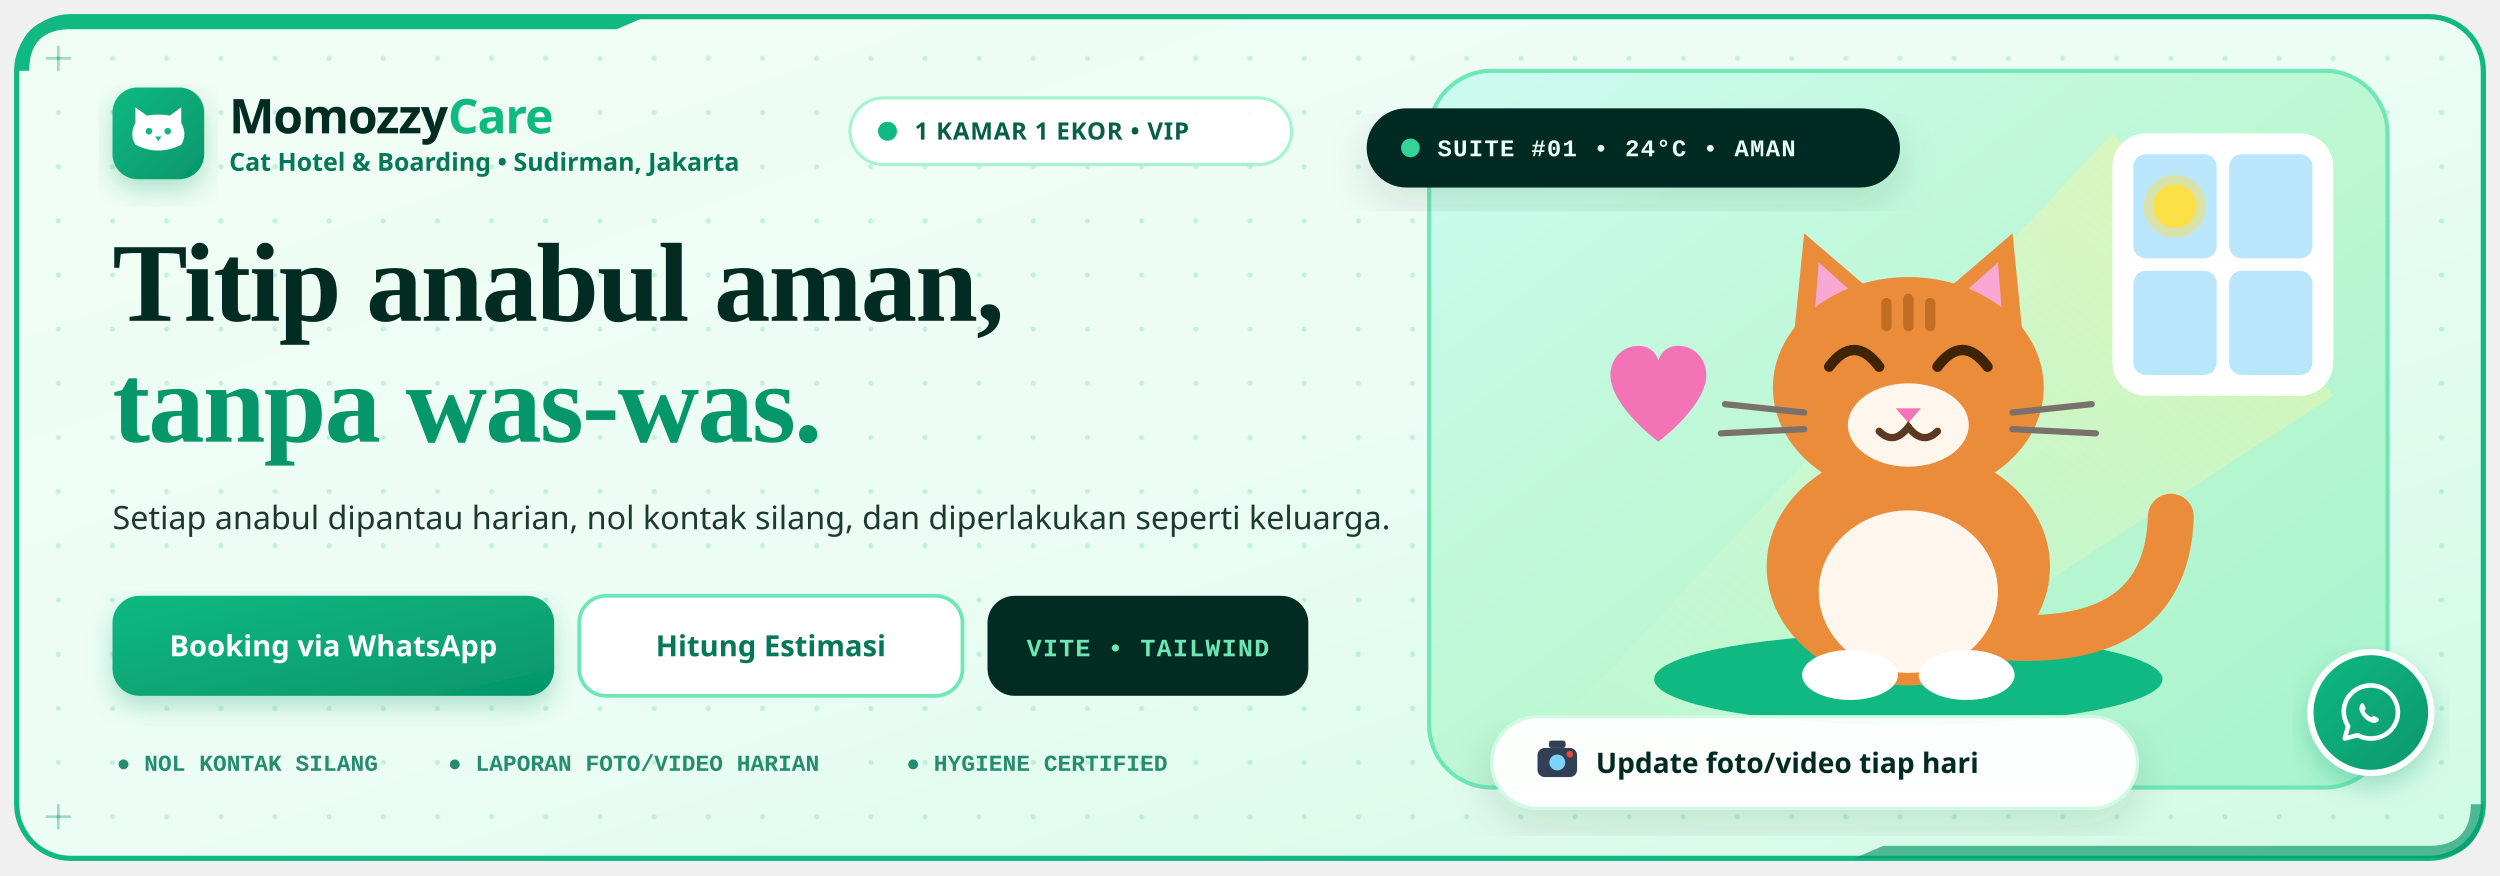
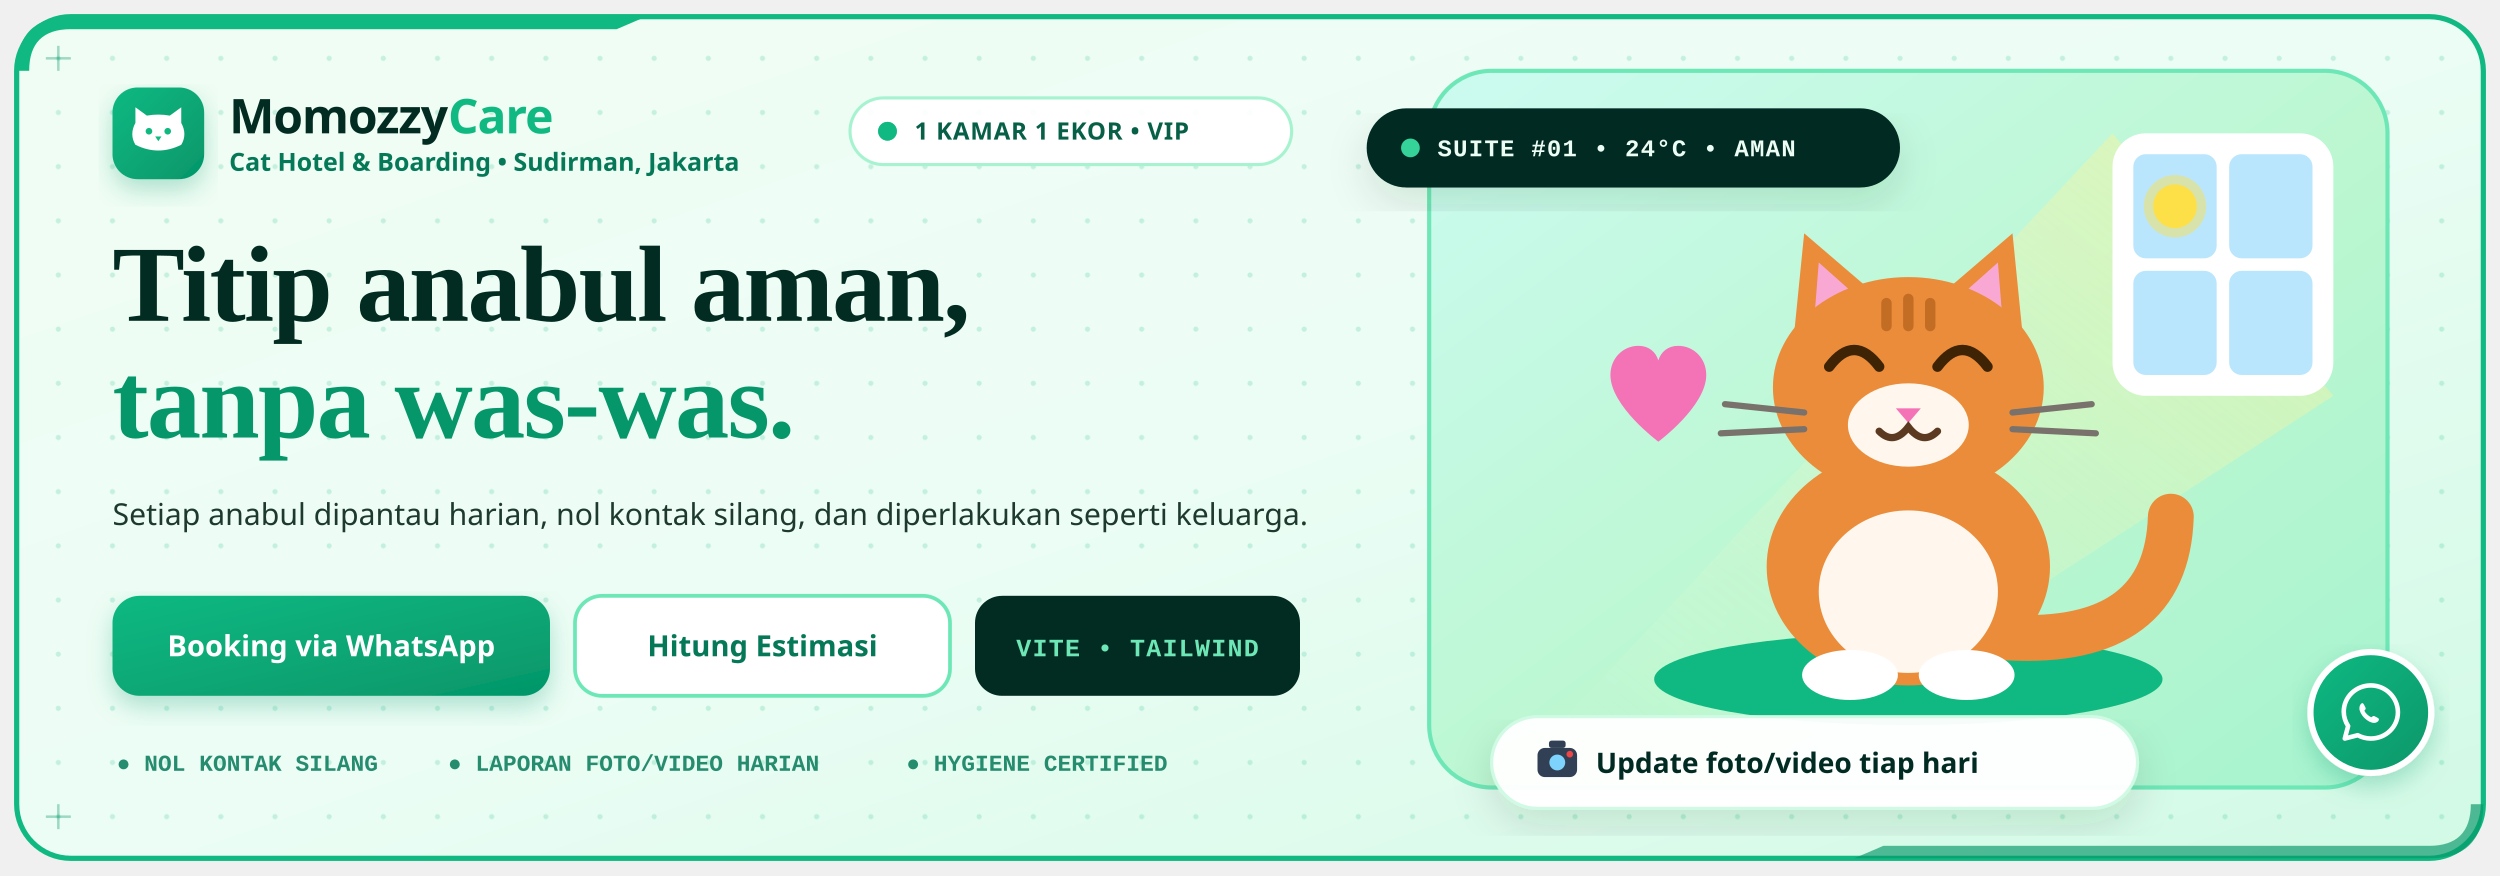
- <svg xmlns="http://www.w3.org/2000/svg" viewBox="0 0 1200 420" width="100%" height="100%">
+ <svg xmlns="http://www.w3.org/2000/svg" viewBox="0 0 1200 420" width="1200" height="420">
  <defs>
    <linearGradient id="mintBg" x1="0%" y1="0%" x2="100%" y2="100%">
      <stop offset="0%" stop-color="#f0fdf4" />
      <stop offset="50%" stop-color="#ecfdf5" />
      <stop offset="100%" stop-color="#d1fae5" />
    </linearGradient>
    <linearGradient id="cardMint" x1="0%" y1="0%" x2="100%" y2="100%">
      <stop offset="0%" stop-color="#ccfbf1" />
      <stop offset="55%" stop-color="#bbf7d0" />
      <stop offset="100%" stop-color="#a7f3d0" />
    </linearGradient>
    <linearGradient id="sunBeam" x1="100%" y1="0%" x2="0%" y2="100%">
      <stop offset="0%" stop-color="#fef08a" stop-opacity="0.48" />
      <stop offset="65%" stop-color="#fef9c3" stop-opacity="0.14" />
      <stop offset="100%" stop-color="#ffffff" stop-opacity="0" />
    </linearGradient>
    <linearGradient id="emeraldBtn" x1="0%" y1="0%" x2="100%" y2="100%">
      <stop offset="0%" stop-color="#10b981" />
      <stop offset="100%" stop-color="#059669" />
    </linearGradient>
    <linearGradient id="btnSheen" x1="0%" y1="0%" x2="100%" y2="0%">
      <stop offset="0%" stop-color="#ffffff" stop-opacity="0" />
      <stop offset="50%" stop-color="#ffffff" stop-opacity="0.45" />
      <stop offset="100%" stop-color="#ffffff" stop-opacity="0" />
    </linearGradient>
    <clipPath id="primaryBtnClip">
-       <rect x="54" y="286" width="212" height="48" rx="13" />
+       <rect x="54" y="286" width="210" height="48" rx="13" />
    </clipPath>
    <clipPath id="rightCardClip">
      <rect x="686" y="34" width="460" height="344" rx="30" />
    </clipPath>
    <pattern id="dotGrid" width="26" height="26" patternUnits="userSpaceOnUse">
      <circle cx="2" cy="2" r="1.25" fill="#10b981" fill-opacity="0.18" />
      <animateTransform attributeName="patternTransform" type="translate" from="0 0" to="26 26" dur="16s" repeatCount="indefinite" />
    </pattern>
    <filter id="glassShadow" x="-15%" y="-15%" width="130%" height="145%">
      <feDropShadow dx="0" dy="8" stdDeviation="10" flood-color="#022c22" flood-opacity="0.12" />
    </filter>
    <filter id="btnShadow" x="-15%" y="-15%" width="130%" height="145%">
      <feDropShadow dx="0" dy="5" stdDeviation="6" flood-color="#059669" flood-opacity="0.28" />
    </filter>
  </defs>
  <rect x="8" y="8" width="1184" height="404" rx="26" fill="url(#mintBg)" stroke="#10b981" stroke-width="2.5" />
  <rect x="8" y="8" width="1184" height="404" rx="26" fill="url(#dotGrid)" />
  <path d="M 8 34 Q 8 8 34 8 L 310 8 L 296 14 L 34 14 Q 14 14 14 34 Z" fill="#10b981" />
  <path d="M 1192 386 Q 1192 412 1166 412 L 890 412 L 904 406 L 1166 406 Q 1186 406 1186 386 Z" fill="#059669" opacity="0.65" />
  <g stroke="#059669" stroke-width="1.2" stroke-opacity="0.35">
    <line x1="28" y1="22" x2="28" y2="34" />
    <line x1="22" y1="28" x2="34" y2="28" />
    <line x1="28" y1="386" x2="28" y2="398" />
    <line x1="22" y1="392" x2="34" y2="392" />
  </g>
  <g>
    <rect x="54" y="42" width="44" height="44" rx="12" fill="url(#emeraldBtn)" filter="url(#btnShadow)" />
    <path d="M 65 59 L 65 51.5 L 70.5 55.5 Q 76 54.5 81.5 55.5 L 87 51.5 L 87 59 Q 90 64.5 87 69.5 Q 76 75 65 69.5 Q 62 64.5 65 59 Z" fill="#ffffff" />
    <circle cx="71.5" cy="63" r="1.6" fill="#10b981" />
    <circle cx="80.5" cy="63" r="1.6" fill="#10b981" />
    <polygon points="74.5,65.5 77.5,65.5 76,67.8" fill="#10b981" />
  </g>
  <text x="110" y="64" font-family="'Segoe UI', system-ui, -apple-system, sans-serif" font-size="23" font-weight="800" fill="#022c22" letter-spacing="-0.5">
    Momozzy<tspan fill="#10b981">Care</tspan>
  </text>
  <text x="110" y="82" font-family="'Segoe UI', system-ui, -apple-system, sans-serif" font-size="12" font-weight="600" fill="#047857">
    Cat Hotel &amp; Boarding • Sudirman, Jakarta
  </text>
  <g>
    <rect x="408" y="47" width="212" height="32" rx="16" fill="#ffffff" fill-opacity="0.92" stroke="#a7f3d0" stroke-width="1.5" />
    <circle cx="426" cy="63" r="4.5" fill="#10b981" opacity="0.75">
      <animate attributeName="r" values="4.5;10.5;4.5" dur="2.2s" repeatCount="indefinite" />
      <animate attributeName="opacity" values="0.8;0;0.8" dur="2.2s" repeatCount="indefinite" />
    </circle>
    <circle cx="426" cy="63" r="4.5" fill="#10b981" />
    <text x="439" y="67" font-family="'Segoe UI', system-ui, sans-serif" font-size="11.5" font-weight="700" fill="#065f46" letter-spacing="0.4">
      1 KAMAR 1 EKOR • VIP
    </text>
  </g>
-   <text x="54" y="154" font-family="Georgia, 'Times New Roman', serif" font-size="54" font-weight="bold" fill="#022c22" letter-spacing="-0.8">
+   <text x="54" y="154" font-family="Georgia, 'Times New Roman', serif" font-size="52" font-weight="bold" fill="#022c22" letter-spacing="-0.8">
    Titip anabul aman,
  </text>
-   <text x="54" y="212" font-family="Georgia, 'Times New Roman', serif" font-size="54" font-weight="bold" fill="#059669" letter-spacing="-0.8">
+   <text x="54" y="210" font-family="Georgia, 'Times New Roman', serif" font-size="52" font-weight="bold" fill="#059669" letter-spacing="-0.8">
    tanpa was-was.
  </text>
-   <text x="54" y="254" font-family="'Segoe UI', system-ui, -apple-system, sans-serif" font-size="15.5" font-weight="500" fill="#1e3a2f">
+   <text x="54" y="252" font-family="'Segoe UI', system-ui, -apple-system, sans-serif" font-size="14.5" font-weight="500" fill="#1e3a2f">
    Setiap anabul dipantau harian, nol kontak silang, dan diperlakukan seperti keluarga.
  </text>
  <g filter="url(#btnShadow)">
-     <rect x="54" y="286" width="212" height="48" rx="13" fill="url(#emeraldBtn)" />
+     <rect x="54" y="286" width="210" height="48" rx="13" fill="url(#emeraldBtn)" />
    <g clip-path="url(#primaryBtnClip)">
      <polygon points="0,286 48,286 26,334 -22,334" fill="url(#btnSheen)">
        <animateTransform attributeName="transform" type="translate" values="-40 0; 320 0; 320 0" keyTimes="0; 0.34; 1" dur="4s" repeatCount="indefinite" />
      </polygon>
    </g>
-     <text x="160" y="315" text-anchor="middle" font-family="'Segoe UI', system-ui, sans-serif" font-size="14" font-weight="700" fill="#ffffff">
+     <text x="159" y="315" text-anchor="middle" font-family="'Segoe UI', system-ui, sans-serif" font-size="14" font-weight="700" fill="#ffffff">
      Booking via WhatsApp
    </text>
  </g>
-   <rect x="278" y="286" width="184" height="48" rx="13" fill="#ffffff" stroke="#6ee7b7" stroke-width="1.8" />
-   <text x="370" y="315" text-anchor="middle" font-family="'Segoe UI', system-ui, sans-serif" font-size="14" font-weight="700" fill="#047857">
+   <rect x="276" y="286" width="180" height="48" rx="13" fill="#ffffff" stroke="#6ee7b7" stroke-width="1.8" />
+   <text x="366" y="315" text-anchor="middle" font-family="'Segoe UI', system-ui, sans-serif" font-size="14" font-weight="700" fill="#047857">
    Hitung Estimasi
  </text>
-   <rect x="474" y="286" width="154" height="48" rx="13" fill="#022c22" />
-   <text x="551" y="315" text-anchor="middle" font-family="'Consolas', 'Courier New', monospace" font-size="12" font-weight="bold" fill="#6ee7b7" letter-spacing="0.6">
+   <rect x="468" y="286" width="156" height="48" rx="13" fill="#022c22" />
+   <text x="546" y="315" text-anchor="middle" font-family="'Consolas', 'Courier New', monospace" font-size="12" font-weight="bold" fill="#6ee7b7" letter-spacing="0.6">
    VITE • TAILWIND
  </text>
  <g font-family="'Consolas', 'Courier New', monospace" font-size="11" font-weight="bold" fill="#047857" opacity="0.85">
    <text x="56" y="370">● NOL KONTAK SILANG</text>
    <text x="215" y="370">● LAPORAN FOTO/VIDEO HARIAN</text>
    <text x="435" y="370">● HYGIENE CERTIFIED</text>
  </g>
  <rect x="686" y="34" width="460" height="344" rx="30" fill="url(#cardMint)" stroke="#6ee7b7" stroke-width="2" />
  <g clip-path="url(#rightCardClip)">
    <polygon points="1014,64 1120,190 830,378 720,378" fill="url(#sunBeam)">
      <animate attributeName="opacity" values="0.65;1;0.65" dur="4.5s" repeatCount="indefinite" />
    </polygon>
    <rect x="1014" y="64" width="106" height="126" rx="16" fill="#ffffff" />
    <rect x="1024" y="74" width="40" height="50" rx="6" fill="#bae6fd" />
    <rect x="1070" y="74" width="40" height="50" rx="6" fill="#bae6fd" />
    <rect x="1024" y="130" width="40" height="50" rx="6" fill="#bae6fd" />
    <rect x="1070" y="130" width="40" height="50" rx="6" fill="#bae6fd" />
    <circle cx="1044" cy="99" r="15" fill="#fde047" opacity="0.45">
      <animate attributeName="r" values="12;17;12" dur="3.6s" repeatCount="indefinite" />
      <animate attributeName="opacity" values="0.6;0.15;0.6" dur="3.6s" repeatCount="indefinite" />
    </circle>
    <circle cx="1044" cy="99" r="10.5" fill="#fde047" />
  </g>
  <g filter="url(#glassShadow)">
    <animateTransform attributeName="transform" type="translate" values="0 0; 0 -4; 0 0" calcMode="spline" keySplines="0.42 0 0.58 1; 0.42 0 0.58 1" dur="4.2s" repeatCount="indefinite" />
    <rect x="656" y="52" width="256" height="38" rx="19" fill="#022c22" />
    <circle cx="677" cy="71" r="4.5" fill="#34d399">
      <animate attributeName="opacity" values="1;0.3;1" dur="1.8s" repeatCount="indefinite" />
    </circle>
    <text x="690" y="75" font-family="'Consolas', 'Courier New', monospace" font-size="11.5" font-weight="bold" fill="#ecfdf5" letter-spacing="0.6">
      SUITE #01 • 24°C • AMAN
    </text>
  </g>
  <ellipse cx="916" cy="326" rx="122" ry="22" fill="#10b981" />
  <g>
    <path d="M 964 306 Q 1040 310 1042 248" fill="none" stroke="#ea8c3a" stroke-width="22" stroke-linecap="round">
      <animateTransform attributeName="transform" type="rotate" values="-6 964 306; 8 964 306; -6 964 306" calcMode="spline" keySplines="0.42 0 0.58 1; 0.42 0 0.58 1" dur="2.8s" repeatCount="indefinite" />
    </path>
    <g>
      <animateTransform attributeName="transform" type="translate" values="0 0; 0 -1.8; 0 0" calcMode="spline" keySplines="0.42 0 0.58 1; 0.42 0 0.58 1" dur="3.2s" repeatCount="indefinite" />
      <ellipse cx="916" cy="272" rx="68" ry="57" fill="#ea8c3a" />
      <ellipse cx="916" cy="284" rx="43" ry="39" fill="#fff7ed" />
    </g>
    <ellipse cx="888" cy="324" rx="23" ry="12" fill="#ffffff" />
    <ellipse cx="944" cy="324" rx="23" ry="12" fill="#ffffff" />
    <g>
      <animateTransform attributeName="transform" type="rotate" values="-2.6 916 226; 2.6 916 226; -2.6 916 226" calcMode="spline" keySplines="0.42 0 0.58 1; 0.42 0 0.58 1" dur="3.8s" repeatCount="indefinite" />
      <polygon points="860,172 866,112 908,148" fill="#ea8c3a" />
      <polygon points="870,164 873,126 900,150" fill="#f9a8d4" />
      <polygon points="972,172 966,112 924,148" fill="#ea8c3a" />
      <polygon points="962,164 959,126 932,150" fill="#f9a8d4" />
      <ellipse cx="916" cy="186" rx="65" ry="53" fill="#ea8c3a" />
      <rect x="903" y="143" width="5" height="16" rx="2.5" fill="#c26d23" />
      <rect x="913.5" y="141" width="5" height="18" rx="2.5" fill="#c26d23" />
      <rect x="924" y="143" width="5" height="16" rx="2.5" fill="#c26d23" />
      <path d="M 878 176 Q 890 160 902 176" fill="none" stroke="#3f2305" stroke-width="5" stroke-linecap="round" />
      <path d="M 930 176 Q 942 160 954 176" fill="none" stroke="#3f2305" stroke-width="5" stroke-linecap="round" />
      <ellipse cx="916" cy="204" rx="29" ry="20" fill="#fff7ed" />
      <polygon points="910,196 922,196 916,203" fill="#f472b6" />
      <path d="M 902 207 Q 909 214 916 205 Q 923 214 930 207" fill="none" stroke="#5c3a21" stroke-width="3.5" stroke-linecap="round" />
      <g>
        <animateTransform attributeName="transform" type="rotate" values="-1.6 916 202; 1.6 916 202; -1.6 916 202" dur="2.4s" repeatCount="indefinite" />
        <line x1="828" y1="194" x2="866" y2="198" stroke="#78716c" stroke-width="3" stroke-linecap="round" />
        <line x1="826" y1="208" x2="866" y2="206" stroke="#78716c" stroke-width="3" stroke-linecap="round" />
        <line x1="966" y1="198" x2="1004" y2="194" stroke="#78716c" stroke-width="3" stroke-linecap="round" />
        <line x1="966" y1="206" x2="1006" y2="208" stroke="#78716c" stroke-width="3" stroke-linecap="round" />
      </g>
    </g>
  </g>
  <g>
    <animateTransform attributeName="transform" type="translate" values="0 0; 0 -9; 0 0" calcMode="spline" keySplines="0.42 0 0.58 1; 0.42 0 0.58 1" dur="3.1s" repeatCount="indefinite" />
    <path d="M 796 212 C 796 212 773 195 773 180 C 773 172 779 166 786.5 166 C 791.5 166 794.8 169 796 173 C 797.2 169 800.5 166 805.5 166 C 813 166 819 172 819 180 C 819 195 796 212 796 212 Z" fill="#f472b6" />
  </g>
  <g opacity="0">
    <animateTransform attributeName="transform" type="translate" values="0 0; -10 -34" dur="3.6s" repeatCount="indefinite" />
    <animate attributeName="opacity" values="0; 0.85; 0" keyTimes="0; 0.45; 1" dur="3.6s" repeatCount="indefinite" />
    <path d="M 824 168 C 824 168 814 160 814 153 C 814 149.5 816.8 147 820 147 C 822.2 147 823.5 148.3 824 150 C 824.5 148.3 825.8 147 828 147 C 831.2 147 834 149.5 834 153 C 834 160 824 168 824 168 Z" fill="#fb7185" />
  </g>
  <g filter="url(#glassShadow)">
    <animateTransform attributeName="transform" type="translate" values="0 0; 0 -5.5; 0 0" calcMode="spline" keySplines="0.42 0 0.58 1; 0.42 0 0.58 1" dur="3.5s" repeatCount="indefinite" />
    <rect x="716" y="344" width="310" height="44" rx="22" fill="#ffffff" fill-opacity="0.96" stroke="#d1fae5" stroke-width="1.5" />
    <rect x="738" y="359" width="19" height="14" rx="3.5" fill="#334155" />
    <rect x="743.5" y="355.5" width="8" height="3.5" rx="1.2" fill="#334155" />
    <circle cx="747.5" cy="366" r="3.8" fill="#7dd3fc" />
    <circle cx="753.5" cy="362" r="1.6" fill="#ef4444">
      <animate attributeName="opacity" values="1;0.15;1" dur="1.1s" repeatCount="indefinite" />
    </circle>
    <text x="766" y="371" font-family="'Segoe UI', system-ui, sans-serif" font-size="13.5" font-weight="700" fill="#022c22">
      Update foto/video tiap hari
    </text>
  </g>
  <g>
    <circle cx="1138" cy="342" r="29" fill="none" stroke="#10b981" stroke-width="2.5" opacity="0.75">
      <animate attributeName="r" values="29;43;29" dur="2.6s" repeatCount="indefinite" />
      <animate attributeName="opacity" values="0.75;0;0.75" dur="2.6s" repeatCount="indefinite" />
    </circle>
    <g filter="url(#btnShadow)">
      <circle cx="1138" cy="342" r="29" fill="url(#emeraldBtn)" stroke="#ffffff" stroke-width="3" />
      <path d="M 1138 329 C 1130.8 329 1125 334.6 1125 341.6 C 1125 344.1 1125.8 346.5 1127.1 348.5 L 1125.5 354.5 L 1131.7 352.9 C 1133.6 353.9 1135.7 354.5 1138 354.5 C 1145.2 354.5 1151 348.9 1151 341.9 C 1151 334.9 1145.2 329 1138 329 Z" fill="none" stroke="#ffffff" stroke-width="2.2" stroke-linejoin="round" />
      <path d="M 1134 337.5 C 1134.5 337.5 1135.2 339.2 1135.5 339.8 C 1135.7 340.2 1135.2 340.8 1134.9 341.2 C 1135.6 342.5 1136.8 343.6 1138.2 344.3 C 1138.6 344 1139.2 343.5 1139.6 343.7 C 1140.2 344 1141.9 344.7 1141.9 345.2 C 1141.9 346.2 1140.8 347 1139.6 347 C 1136.5 347 1132.5 343 1132.5 339.9 C 1132.5 338.7 1133.2 337.5 1134 337.5 Z" fill="#ffffff" />
    </g>
  </g>
</svg>
